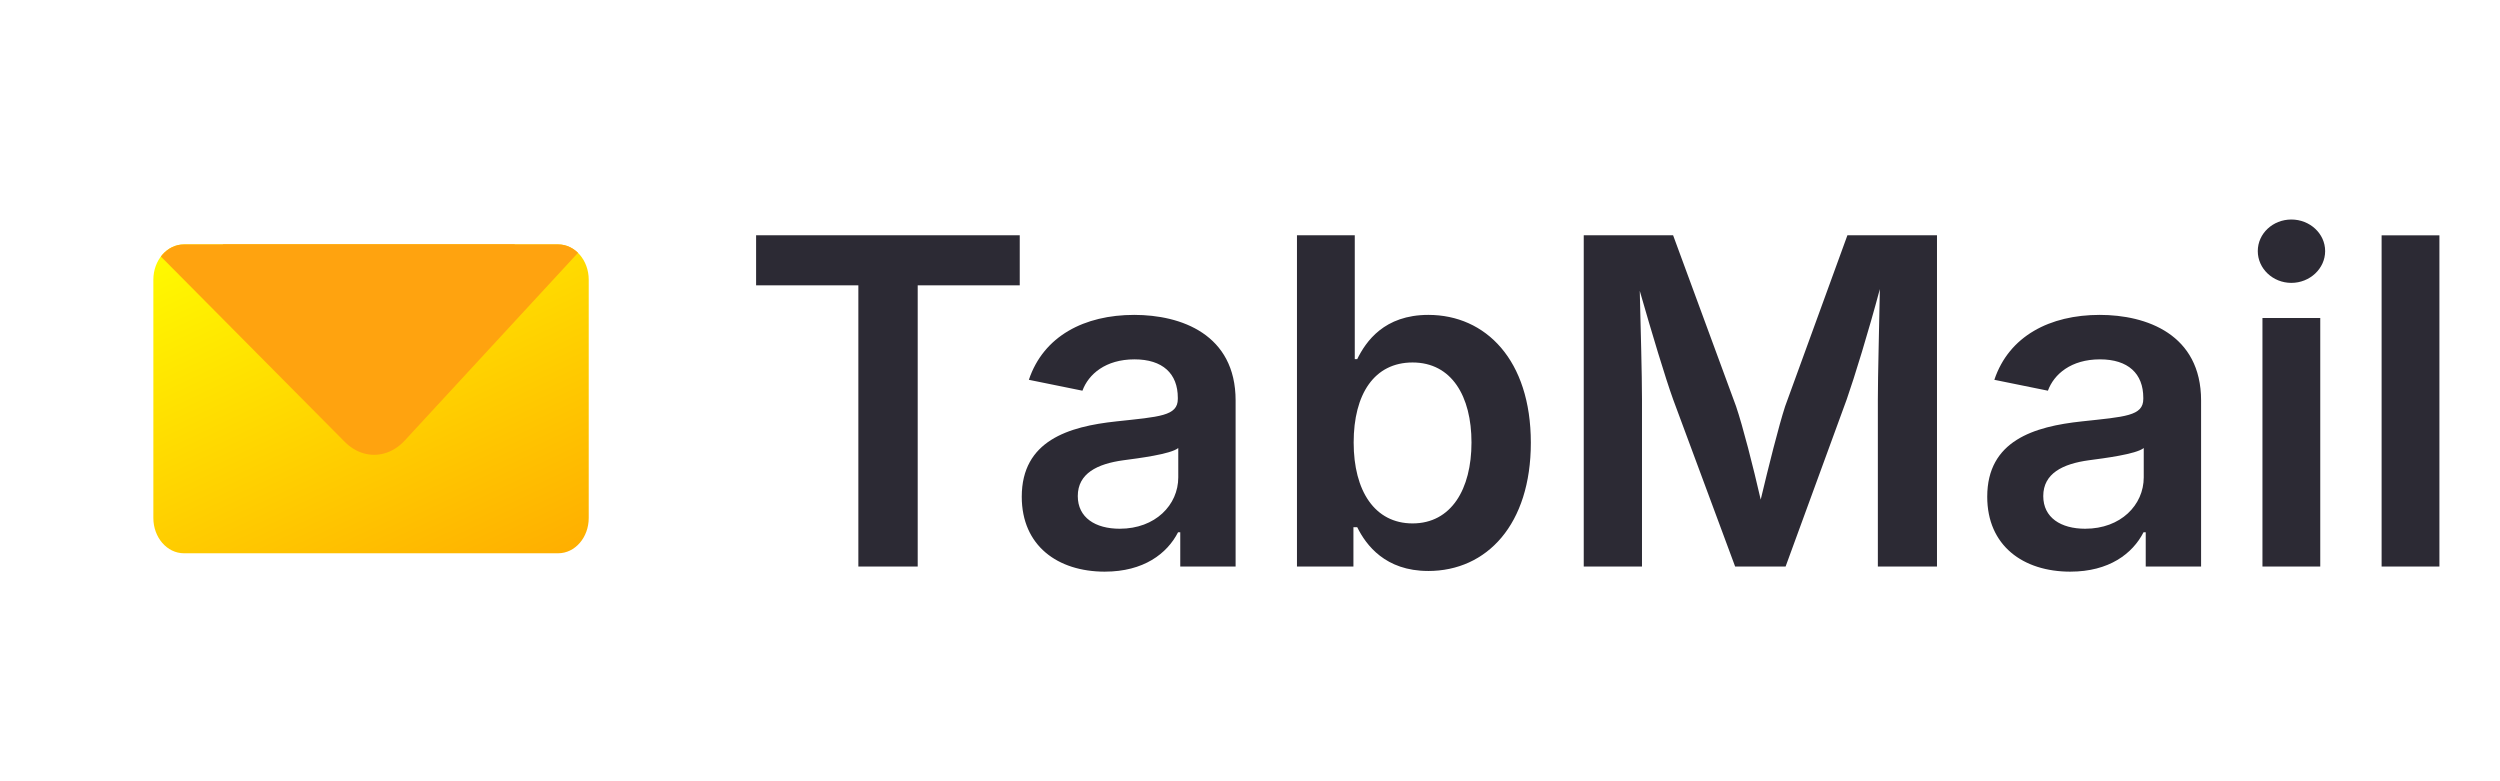
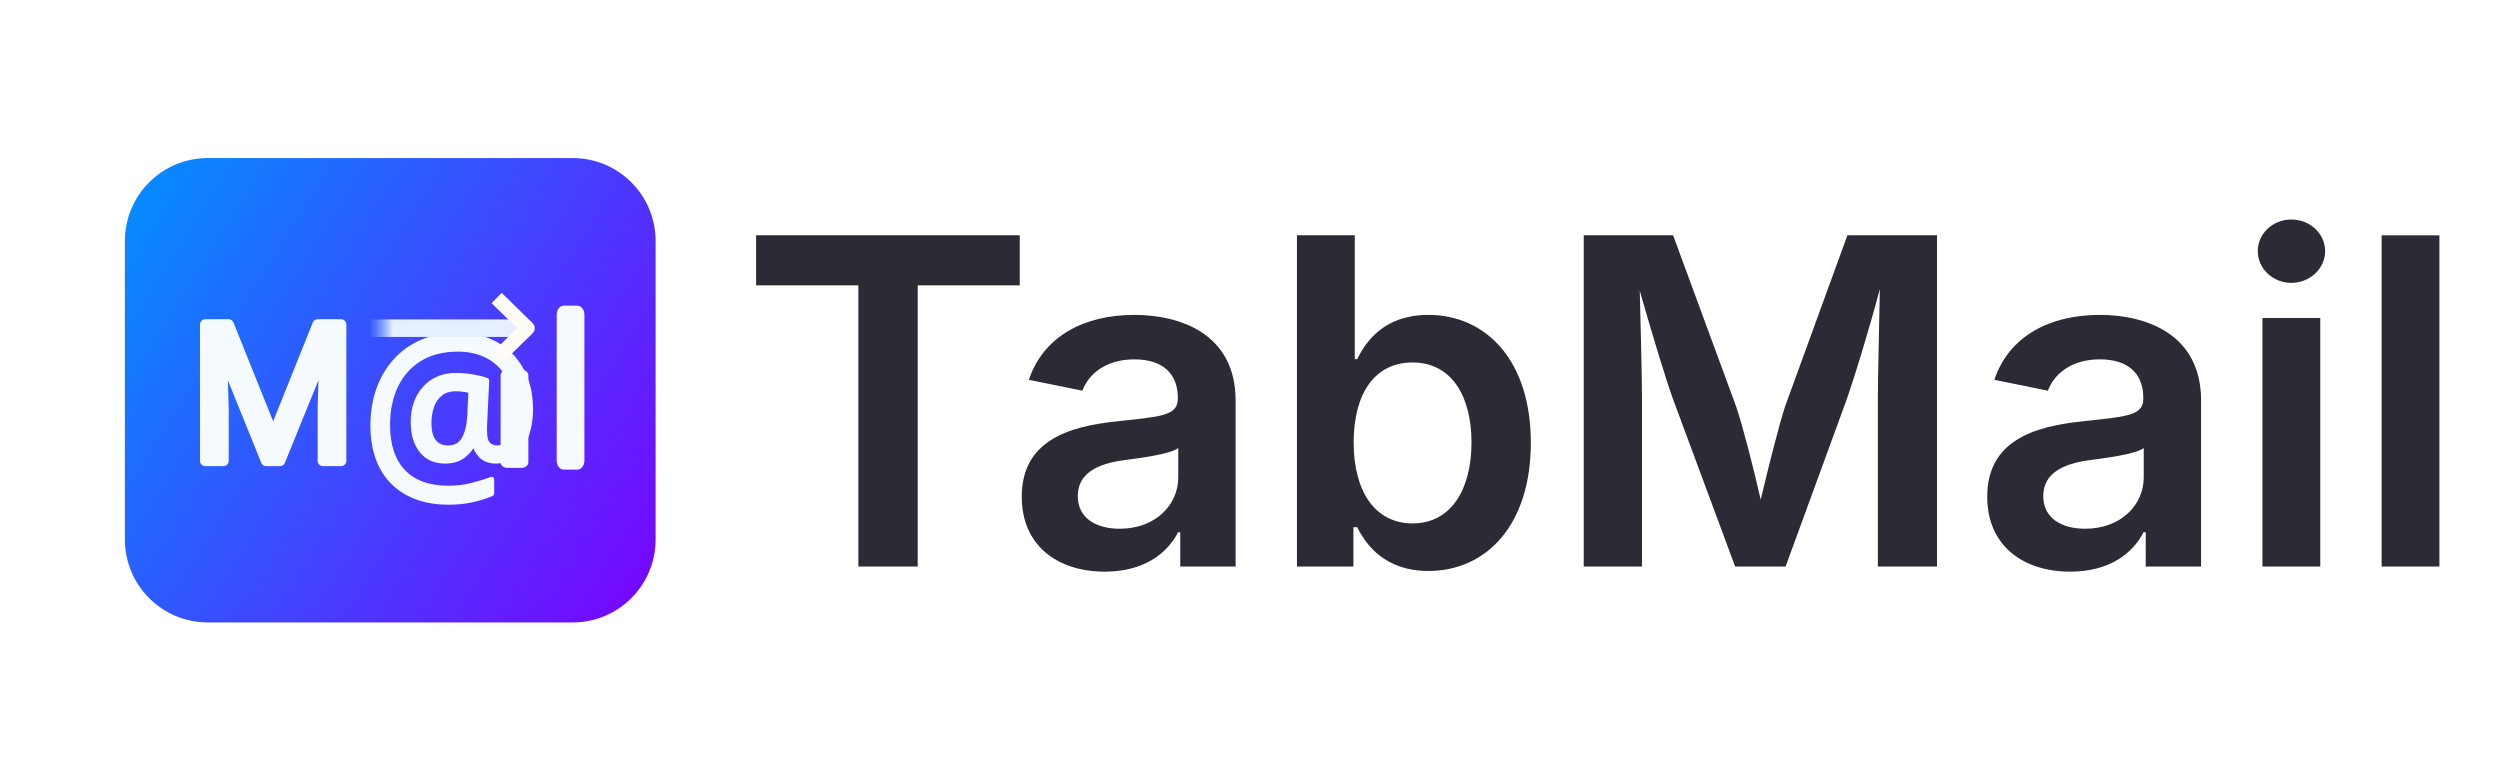
<svg xmlns="http://www.w3.org/2000/svg" xmlns:xlink="http://www.w3.org/1999/xlink" width="205" height="64" viewBox="0 0 205 64" version="1.1" id="svg2">
-   <defs id="defs2" />
-   <g transform="translate(-2,0) translate(32,32) scale(0.85) translate(-32,-32)">
-     <defs id="defs1">
-       <linearGradient id="linearGradient2">
-         <stop style="stop-color:#ffaa00;stop-opacity:1;" offset="0" id="stop2" />
-         <stop style="stop-color:#ffff00;stop-opacity:1;" offset="1" id="stop3" />
-       </linearGradient>
-       <clipPath id="body-clip">
-         <rect x="3.5" y="17.5" width="57" height="35" rx="4" ry="4" id="rect1" />
-       </clipPath>
-       <clipPath id="below-v-screen">
-         <path d="M 0,64 V 26.6 L 32,43.5 64,26.6 V 64 Z" id="path-below-v-screen" />
-       </clipPath>
-       <clipPath id="clipPath1">
-         <path d="M 0,64 V 26.6 L 32,43.5 64,26.6 V 64 Z" id="path1" />
-       </clipPath>
-       <clipPath id="below-v-screen-2">
-         <path d="M 0,64 V 26.6 L 32,43.5 64,26.6 V 64 Z" id="path-below-v-screen-8" />
-       </clipPath>
-       <clipPath id="below-v-screen-5">
-         <path d="M 0,64 V 26.6 L 32,43.5 64,26.6 V 64 Z" id="path-below-v-screen-9" />
-       </clipPath>
-       <clipPath id="below-v-screen-5-2">
-         <path d="M 0,64 V 26.6 L 32,43.5 64,26.6 V 64 Z" id="path-below-v-screen-9-4" />
-       </clipPath>
-       <clipPath id="below-v-screen-59">
-         <path d="M 0,64 V 26.6 L 32,43.5 64,26.6 V 64 Z" id="path-below-v-screen-4" />
-       </clipPath>
-       <linearGradient xlink:href="#linearGradient2" id="linearGradient3" x1="42.897" y1="61.97" x2="21.103" y2="8.03" gradientUnits="userSpaceOnUse" gradientTransform="matrix(0.9136274,0,0,0.85,3.027086,5.640752)" />
-       <clipPath clipPathUnits="userSpaceOnUse" id="clipPath4">
-         <rect id="rect4" x="6.225" y="19.585" width="52.077" height="29.75" rx="3.655" ry="3.4" style="fill:url(#linearGradient5);fill-opacity:1;stroke:none;stroke-width:2.307;stroke-linejoin:round;stroke-dasharray:none" />
-       </clipPath>
-       <linearGradient xlink:href="#linearGradient2" id="linearGradient5" gradientUnits="userSpaceOnUse" gradientTransform="matrix(0.9136274,0,0,0.85,3.027086,4.71021)" x1="42.897" y1="61.97" x2="21.103" y2="8.03" />
-     </defs>
-     <g id="layer5" transform="matrix(0.8065018,0,0,1.001506,6.479703,-2.614714)" style="stroke-width:2.225;stroke-dasharray:none">
-       <rect id="envelope-body-32" x="14.284" y="25.576" width="50.586" height="30.764" rx="5.074" ry="4.335" style="display:none;opacity:0.3;fill:#134486;fill-opacity:1;stroke:none;stroke-width:2.225;stroke-linejoin:round;stroke-dasharray:none;stroke-opacity:0.2" />
-       <rect id="envelope-body" x="6.225" y="20.516" width="52.077" height="29.75" rx="3.655" ry="3.4" style="fill:url(#linearGradient3);fill-opacity:1;stroke:none;stroke-width:2.307;stroke-linejoin:round;stroke-dasharray:none" />
-       <path style="fill:#ffa30f;fill-opacity:1;stroke:#ffa30f;stroke-width:11.127;stroke-linecap:butt;stroke-linejoin:round;stroke-miterlimit:0;stroke-dasharray:none;stroke-opacity:1;paint-order:stroke markers fill" d="M 10.736,16.518 32.631,34.288 53.336,16.225 Z" id="path3" clip-path="url(#clipPath4)" transform="translate(0,0.930541)" />
-       <rect id="envelope-body-1" x="6.225" y="20.516" width="52.077" height="29.75" rx="3.655" ry="3.4" style="display:none;fill:none;fill-opacity:1;stroke:#d58e00;stroke-width:0.556;stroke-linejoin:round;stroke-dasharray:none;stroke-opacity:1" />
+   <defs id="defs2">
+     <clipPath id="icon-mask">
+       <rect x="6.4" y="9.6" width="51.2" height="44.8" rx="8" ry="8" />
+     </clipPath>
+   </defs>
+   <g transform="translate(32,32) scale(0.85) translate(-32,-32)">
+     <g clip-path="url(#icon-mask)">
+       <defs id="defs1">
+         <linearGradient id="linearGradient30">
+           <stop style="stop-color:#fffdf5;stop-opacity:1;" offset="0.598" id="stop30" />
+           <stop style="stop-color:#fffdf5;stop-opacity:0;" offset="1" id="stop31" />
+         </linearGradient>
+         <linearGradient id="linearGradient26">
+           <stop style="stop-color:#80b9ff;stop-opacity:0;" offset="0" id="stop26" />
+           <stop style="stop-color:#e5efff;stop-opacity:1;" offset="0.16" id="stop27" />
+         </linearGradient>
+         <linearGradient id="linearGradient24">
+           <stop style="stop-color:#7b00ff;stop-opacity:1;" offset="0" id="stop24" />
+           <stop style="stop-color:#0091ff;stop-opacity:1;" offset="1" id="stop25" />
+         </linearGradient>
+         <linearGradient id="linearGradient2">
+           <stop style="stop-color:#ffaa00;stop-opacity:1;" offset="0" id="stop2" />
+           <stop style="stop-color:#ffff00;stop-opacity:1;" offset="1" id="stop3" />
+         </linearGradient>
+         <clipPath id="body-clip">
+           <rect x="3.5" y="17.5" width="57" height="35" rx="4" ry="4" id="rect1" />
+         </clipPath>
+         <clipPath id="below-v-screen">
+           <path d="M 0,64 V 26.6 L 32,43.5 64,26.6 V 64 Z" id="path-below-v-screen" />
+         </clipPath>
+         <clipPath id="clipPath1">
+           <path d="M 0,64 V 26.6 L 32,43.5 64,26.6 V 64 Z" id="path1" />
+         </clipPath>
+         <clipPath id="below-v-screen-2">
+           <path d="M 0,64 V 26.6 L 32,43.5 64,26.6 V 64 Z" id="path-below-v-screen-8" />
+         </clipPath>
+         <clipPath id="below-v-screen-5">
+           <path d="M 0,64 V 26.6 L 32,43.5 64,26.6 V 64 Z" id="path-below-v-screen-9" />
+         </clipPath>
+         <clipPath id="below-v-screen-5-2">
+           <path d="M 0,64 V 26.6 L 32,43.5 64,26.6 V 64 Z" id="path-below-v-screen-9-4" />
+         </clipPath>
+         <clipPath id="below-v-screen-59">
+           <path d="M 0,64 V 26.6 L 32,43.5 64,26.6 V 64 Z" id="path-below-v-screen-4" />
+         </clipPath>
+         <clipPath clipPathUnits="userSpaceOnUse" id="clipPath4">
+           <rect id="rect4" x="6.225" y="19.585" width="52.077" height="29.75" rx="3.655" ry="3.4" style="fill:url(#linearGradient5);fill-opacity:1;stroke:none;stroke-width:2.307;stroke-linejoin:round;stroke-dasharray:none" />
+         </clipPath>
+         <linearGradient xlink:href="#linearGradient2" id="linearGradient5" gradientUnits="userSpaceOnUse" gradientTransform="matrix(0.9136274,0,0,0.85,3.027086,4.71021)" x1="42.897" y1="61.97" x2="21.103" y2="8.03" />
+         <clipPath clipPathUnits="userSpaceOnUse" id="clipPath6">
+           <rect style="opacity:0.292;fill:#ff0f0f;fill-opacity:1;stroke:#ff0f0f;stroke-width:0.373;stroke-linecap:round;stroke-linejoin:round;stroke-miterlimit:0;stroke-dasharray:none;stroke-opacity:1;paint-order:normal" id="rect6" width="59.671" height="41.062" x="-31.682" y="5.687" rx="2.636" ry="9.856" transform="matrix(0.8780436,-0.4785807,0.6999592,0.7141828,0,0)" />
+         </clipPath>
+         <linearGradient xlink:href="#linearGradient24" id="linearGradient25" x1="63.026" y1="59.165" x2="0.564" y2="10.364" gradientUnits="userSpaceOnUse" gradientTransform="translate(0,-0.1583911)" />
+         <linearGradient xlink:href="#linearGradient26" id="linearGradient27" x1="60.121" y1="17.582" x2="83.767" y2="17.582" gradientUnits="userSpaceOnUse" gradientTransform="matrix(0.8902256,0,0,0.8666082,6.528041,1.989478)" />
+         <linearGradient xlink:href="#linearGradient30" id="linearGradient31" x1="46.727" y1="20.016" x2="46.727" y2="48.542" gradientUnits="userSpaceOnUse" />
+       </defs>
+       <g id="layer5" transform="matrix(0.8065018,0,0,1.001506,6.479703,-2.614714)" style="stroke-width:2.225;stroke-dasharray:none">
+         <rect style="opacity:1;fill:url(#linearGradient25);stroke:none;stroke-width:0.377;stroke-linecap:round;stroke-linejoin:round;stroke-miterlimit:0;stroke-dasharray:none;stroke-opacity:1;paint-order:normal" id="rect7" width="79.266" height="63.673" x="-7.838" y="2.769" rx="5.406" ry="5.118" />
+         <g id="layer11" transform="matrix(0.7075388,0,0,0.569773,6.111474,18.56051)">
+           <text xml:space="preserve" style="font-size:32.399px;line-height:0;font-family:'Playwrite DE Grund';-inkscape-font-specification:'Playwrite DE Grund';text-align:start;writing-mode:lr-tb;direction:ltr;text-anchor:start;fill:#f5faff;fill-opacity:1;stroke:#f5faff;stroke-width:1.808;stroke-linejoin:round;stroke-miterlimit:0;stroke-dasharray:none;stroke-opacity:1" x="2.154" y="40.009" id="text1">
+             <tspan id="tspan1" style="font-style:normal;font-variant:normal;font-weight:normal;font-stretch:normal;font-size:32.399px;font-family:Roboto;-inkscape-font-specification:Roboto;fill:#f5faff;fill-opacity:1;stroke:#f5faff;stroke-width:1.808;stroke-opacity:1" x="2.154" y="40.009">M</tspan>
+           </text>
+           <text xml:space="preserve" style="font-size:34.559px;font-family:Inter;-inkscape-font-specification:'Inter, Normal';text-align:start;writing-mode:lr-tb;direction:ltr;text-anchor:start;opacity:1;fill:#f5faff;fill-opacity:1;stroke:#f5faff;stroke-width:0.879;stroke-linecap:round;stroke-linejoin:round;stroke-miterlimit:0;stroke-dasharray:none;stroke-opacity:1" x="31.699" y="43.167" id="text25" transform="scale(0.9840817,1.016176)">
+             <tspan id="tspan25" style="font-style:normal;font-variant:normal;font-weight:normal;font-stretch:normal;font-family:'Source Code Pro';-inkscape-font-specification:'Source Code Pro';fill:#f5faff;fill-opacity:1;stroke:#f5faff;stroke-width:0.879;stroke-dasharray:none;stroke-opacity:1" x="31.699" y="43.167">@</tspan>
+           </text>
+           <text xml:space="preserve" style="font-style:normal;font-variant:normal;font-weight:normal;font-stretch:normal;font-size:22.359px;line-height:0;font-family:Roboto;-inkscape-font-specification:Roboto;text-align:start;writing-mode:lr-tb;direction:ltr;text-anchor:start;fill:#f5faff;fill-opacity:1;stroke:#f5faff;stroke-width:2.096;stroke-linejoin:round;stroke-miterlimit:0;stroke-dasharray:none;stroke-opacity:1" x="47.507" y="45.793" id="text2-5" transform="scale(1.136636,0.8797894)">
+             <tspan id="tspan2-4" style="fill:#f5faff;fill-opacity:1;stroke:#f5faff;stroke-width:2.096;stroke-opacity:1" x="47.507" y="45.793">l</tspan>
+           </text>
+           <text xml:space="preserve" style="font-style:normal;font-variant:normal;font-weight:normal;font-stretch:normal;font-size:28.87px;line-height:0;font-family:Roboto;-inkscape-font-specification:Roboto;text-align:start;writing-mode:lr-tb;direction:ltr;text-anchor:start;fill:#f5faff;fill-opacity:1;stroke:#f5faff;stroke-width:2.707;stroke-linejoin:round;stroke-miterlimit:0;stroke-dasharray:none;stroke-opacity:1" x="72.205" y="35.13" id="text2" transform="scale(0.8791269,1.137492)">
+             <tspan id="tspan2" style="fill:#f5faff;fill-opacity:1;stroke:#f5faff;stroke-width:2.707;stroke-opacity:1" x="72.205" y="35.13">l</tspan>
+           </text>
+           <g id="layer10" transform="matrix(1.221396,0,0,1.221396,-40.94533,-3.446288)" style="stroke-width:2.225;stroke-dasharray:none">
+             <path id="arrow-shaft" d="M 60.049,17.226 H 81.1" style="display:inline;fill:none;stroke:url(#linearGradient27);stroke-width:2.429;stroke-linecap:butt;stroke-dasharray:none;paint-order:normal" />
+             <path id="arrowhead" d="m 77.793,13.053 4.277,4.173 -4.277,4.173" style="display:inline;fill:none;stroke:#fffcf5;stroke-width:1.993;stroke-linecap:butt;stroke-linejoin:round;stroke-dasharray:none;stroke-opacity:1;paint-order:normal" />
+           </g>
+         </g>
+       </g>
    </g>
  </g>
  <path style="font-weight:600;font-size:37.333px;font-family:Inter;-inkscape-font-specification:'Inter, Semi-Bold';dominant-baseline:middle;fill:#2c2a34" d="m 62,23.396 h 8.385 v 23.06 h 4.867 V 23.396 h 8.367 V 19.294 H 62 Z m 28.602,23.479 c 3.172,0 5.104,-1.477 5.997,-3.227 h 0.182 v 2.807 h 4.539 V 32.839 c 0,-5.432 -4.484,-7.018 -8.312,-7.018 -4.083,0 -7.437,1.732 -8.641,5.323 l 4.393,0.893 c 0.492,-1.349 1.896,-2.57 4.266,-2.57 2.315,0 3.555,1.167 3.555,3.154 v 0.091 c 0,1.404 -1.495,1.458 -5.031,1.841 -3.937,0.419 -7.766,1.586 -7.766,6.18 0,4.01 2.935,6.143 6.818,6.143 z m 1.221,-3.518 c -2.005,0 -3.445,-0.911 -3.445,-2.68 0,-1.859 1.604,-2.643 3.737,-2.935 1.221,-0.164 3.865,-0.492 4.503,-1.003 v 2.406 c 0,2.26 -1.878,4.211 -4.794,4.211 z m 25.284,3.464 c 4.831,0 8.422,-3.828 8.422,-10.518 0,-6.781 -3.701,-10.482 -8.404,-10.482 -3.628,0 -5.122,2.187 -5.833,3.628 h -0.201 V 19.294 h -4.74 v 27.161 h 4.63 v -3.227 h 0.31 c 0.729,1.477 2.315,3.591 5.815,3.591 z m -1.276,-3.901 c -3.099,0 -4.831,-2.661 -4.831,-6.635 0,-3.974 1.695,-6.562 4.831,-6.562 3.208,0 4.831,2.771 4.831,6.562 0,3.828 -1.659,6.635 -4.831,6.635 z m 14.036,3.536 h 4.776 V 32.747 c 0,-2.06 -0.109,-5.815 -0.182,-8.896 1.003,3.5 2.096,7.128 2.734,8.896 l 5.086,13.708 h 4.138 l 5.013,-13.708 c 0.638,-1.823 1.786,-5.56 2.716,-9.042 -0.055,3.227 -0.164,7.018 -0.164,9.042 v 13.708 h 4.849 V 19.294 h -7.346 l -5.104,14.018 c -0.529,1.622 -1.367,4.977 -2.005,7.656 -0.62,-2.716 -1.477,-6.052 -2.023,-7.656 L 137.195,19.294 h -7.328 z m 39.904,0.419 c 3.172,0 5.104,-1.477 5.997,-3.227 h 0.182 v 2.807 h 4.539 V 32.839 c 0,-5.432 -4.484,-7.018 -8.312,-7.018 -4.083,0 -7.437,1.732 -8.641,5.323 l 4.393,0.893 c 0.492,-1.349 1.896,-2.57 4.266,-2.57 2.315,0 3.555,1.167 3.555,3.154 v 0.091 c 0,1.404 -1.495,1.458 -5.031,1.841 -3.938,0.419 -7.766,1.586 -7.766,6.18 0,4.01 2.935,6.143 6.818,6.143 z m 1.221,-3.518 c -2.005,0 -3.445,-0.911 -3.445,-2.68 0,-1.859 1.604,-2.643 3.737,-2.935 1.221,-0.164 3.865,-0.492 4.503,-1.003 v 2.406 c 0,2.26 -1.878,4.211 -4.794,4.211 z m 14.529,3.099 h 4.74 V 26.076 h -4.74 z m 2.37,-23.26 c 1.513,0 2.771,-1.167 2.771,-2.607 0,-1.44 -1.258,-2.589 -2.771,-2.589 -1.513,0 -2.753,1.148 -2.753,2.589 0,1.44 1.24,2.607 2.753,2.607 z m 12.141,-3.901 h -4.74 v 27.161 h 4.74 z" id="text2" aria-label="TabMail" />
</svg>
